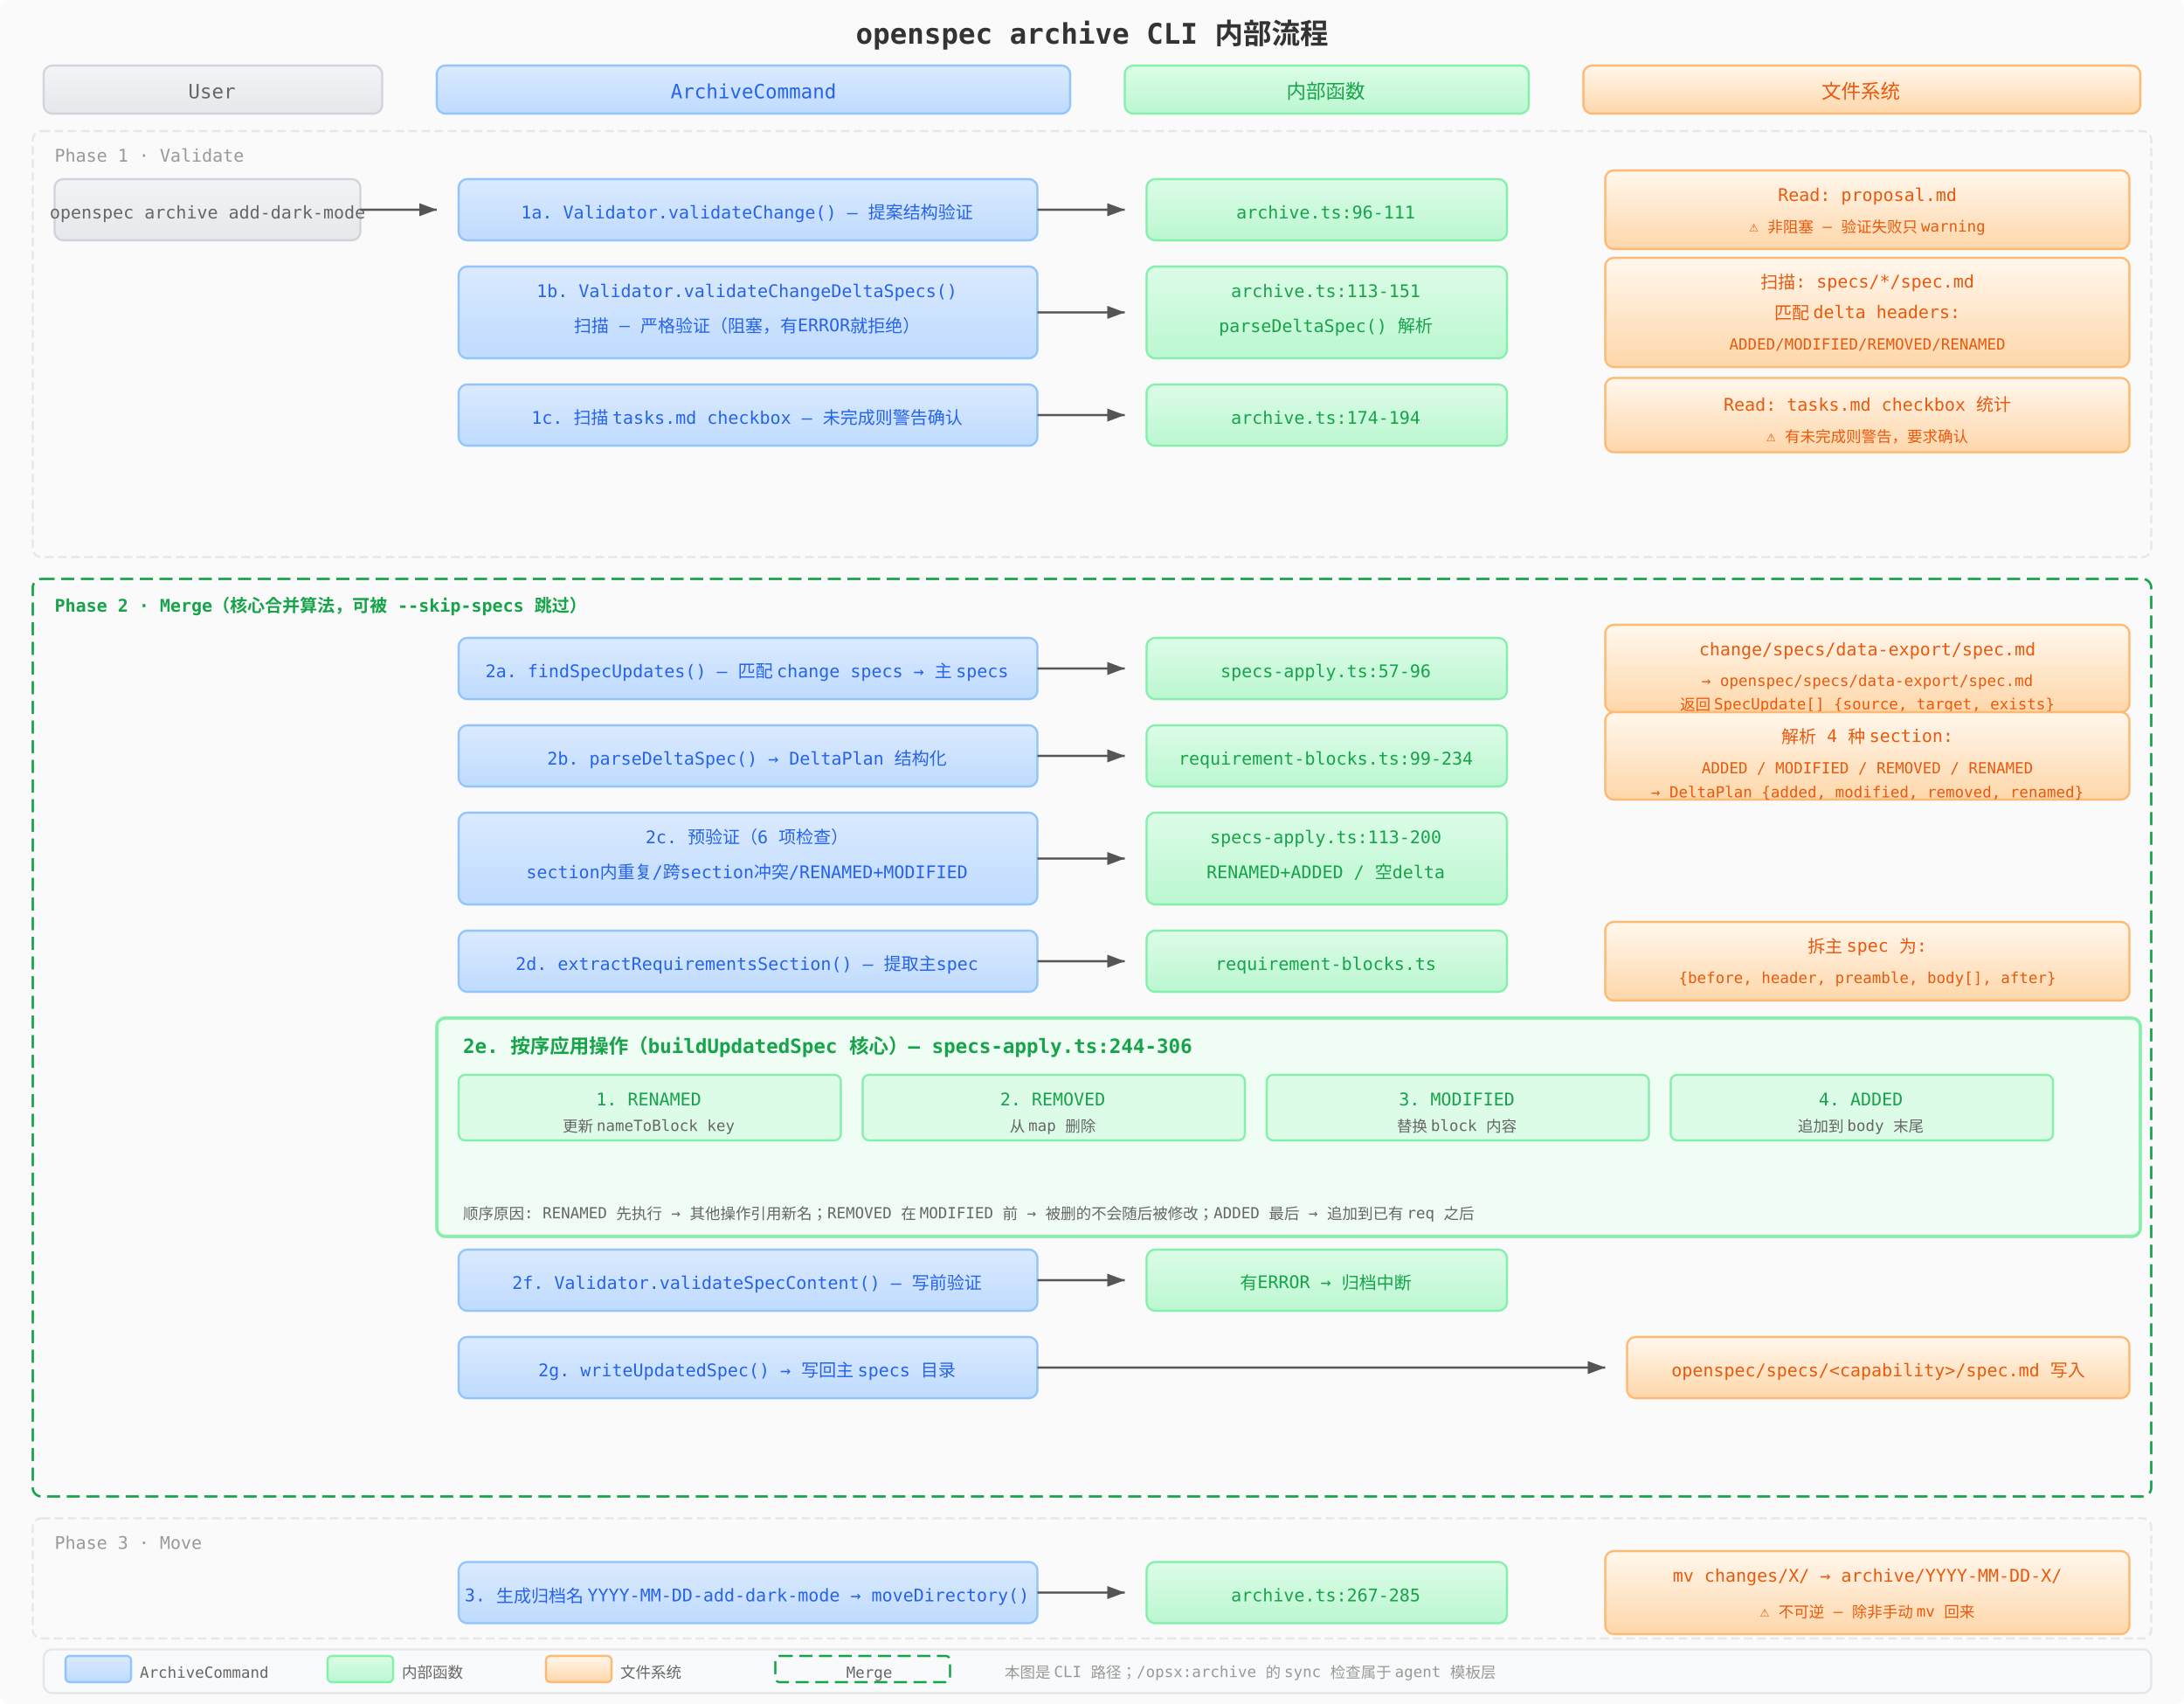
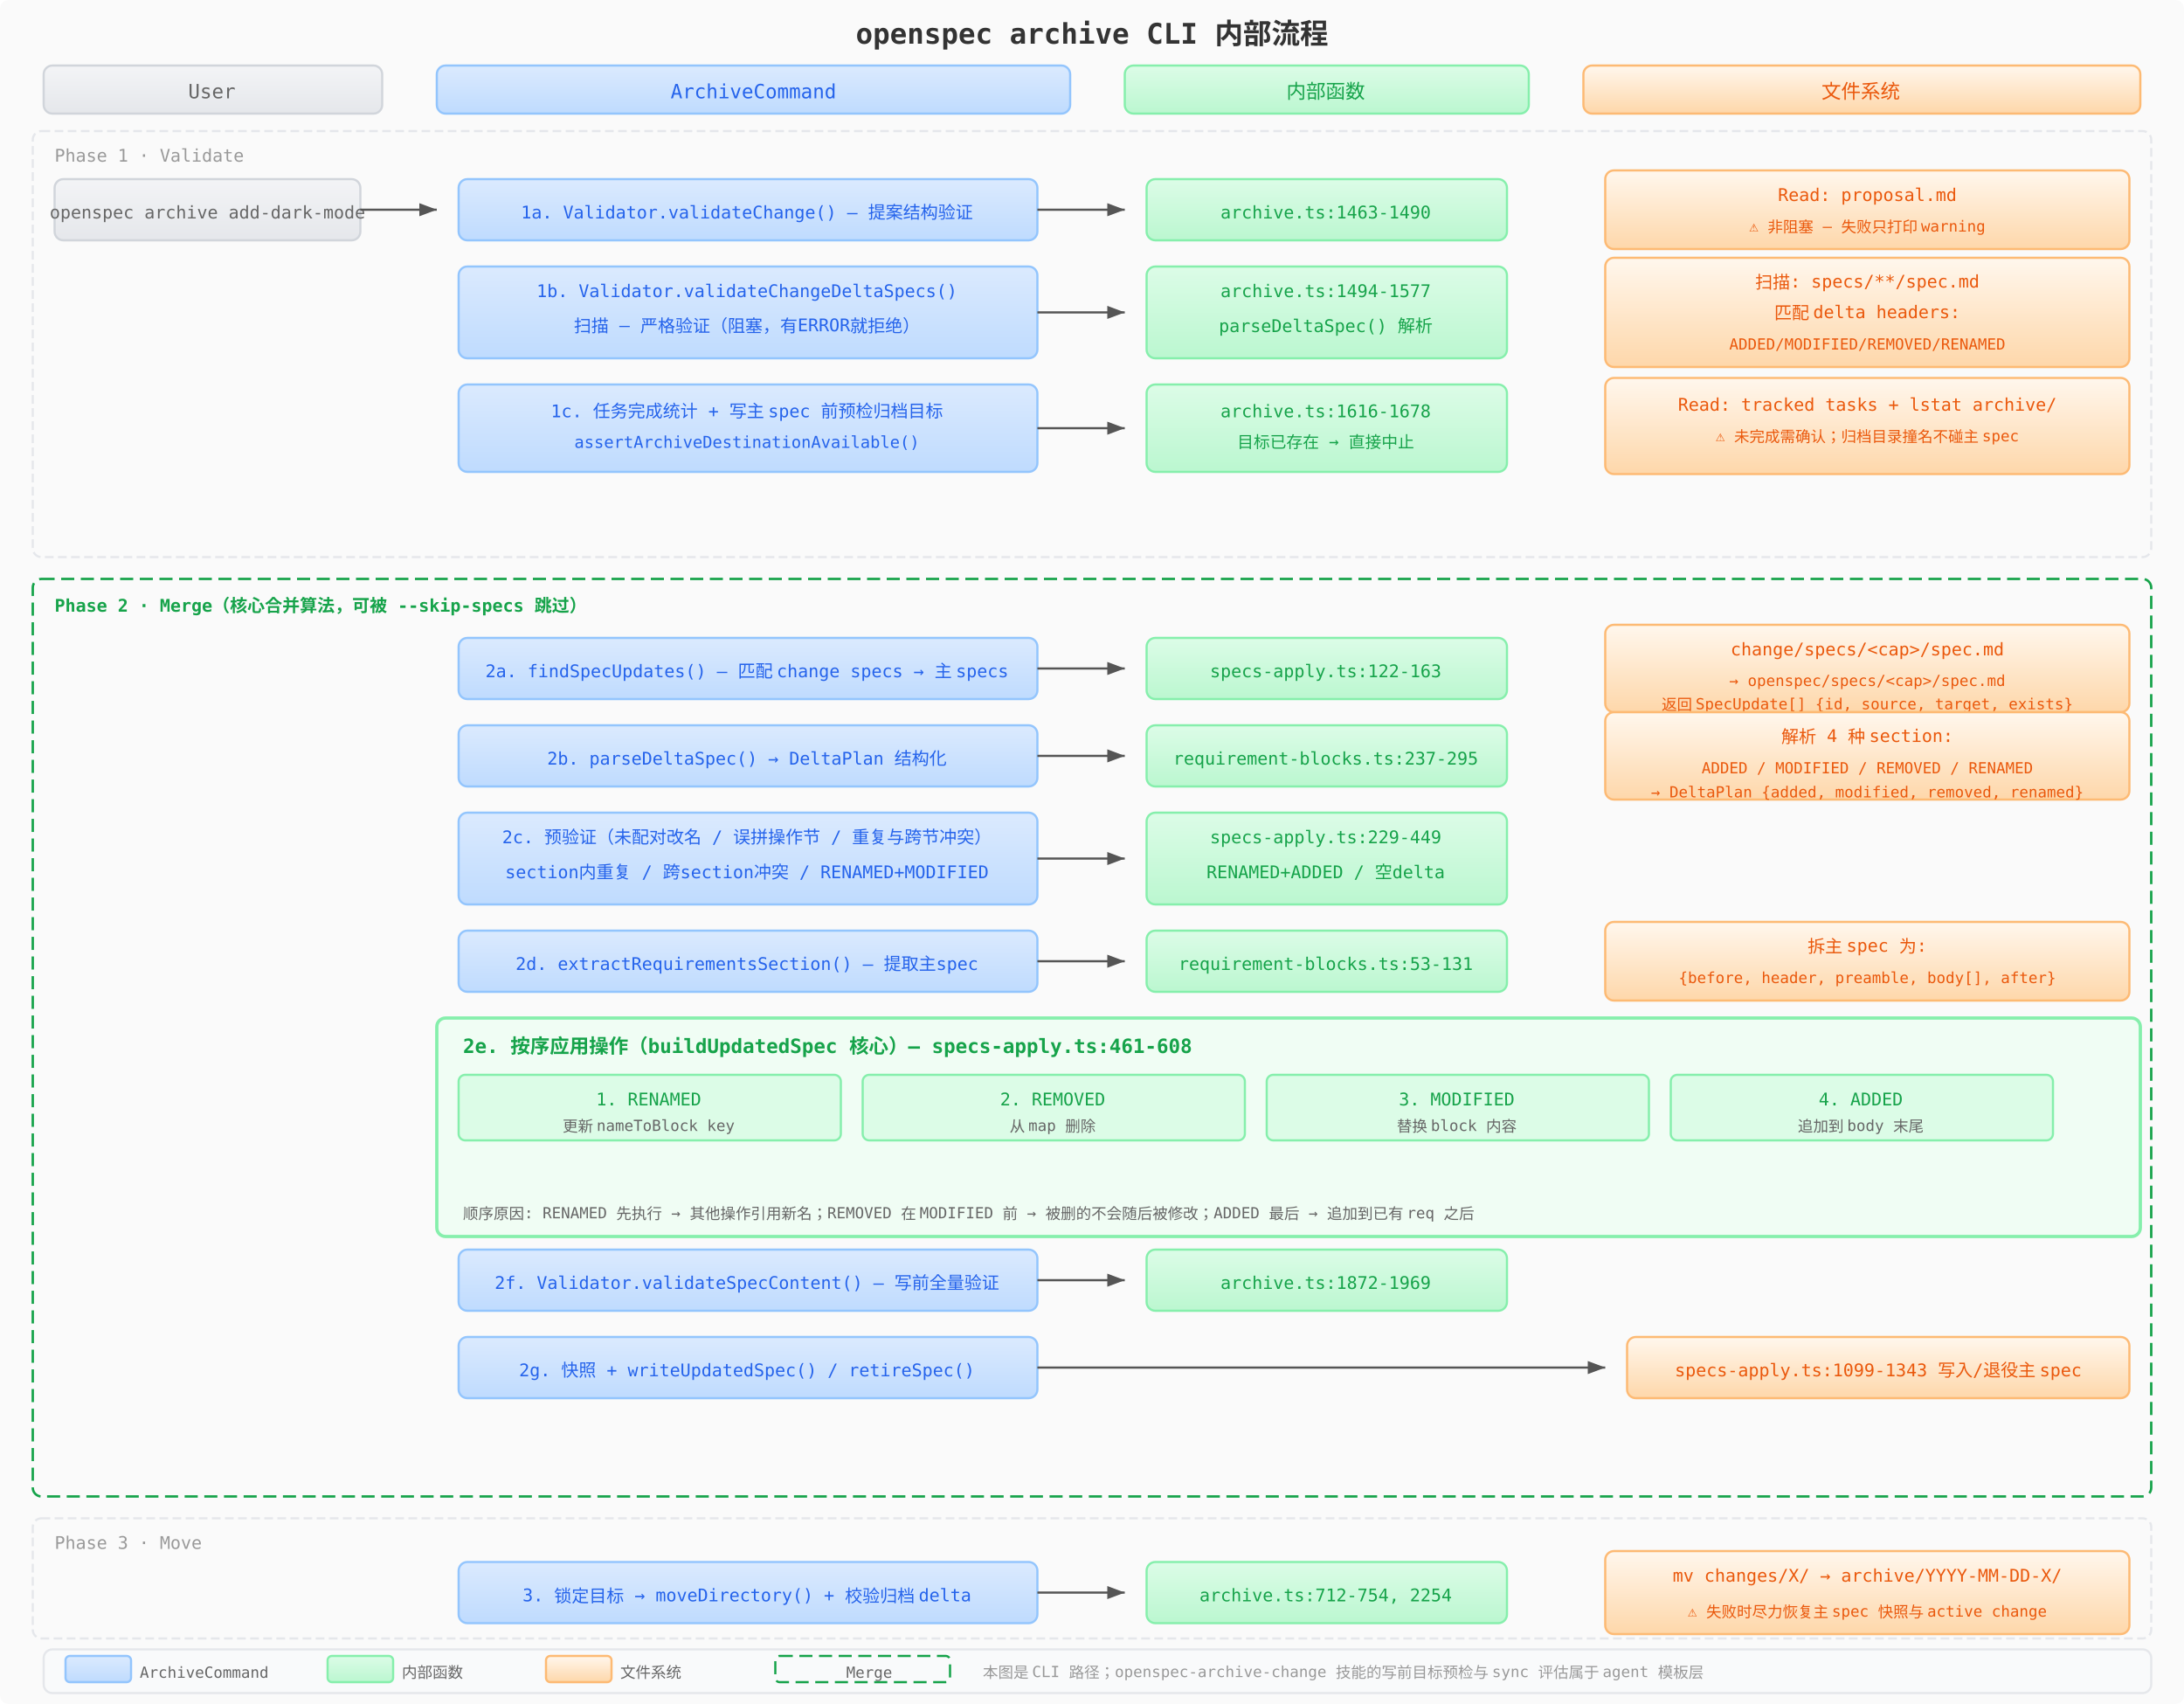
<svg xmlns="http://www.w3.org/2000/svg" viewBox="0 0 1000 780" font-family="monospace" font-size="10">
  <defs>
    <marker id="arrow" markerWidth="8" markerHeight="6" refX="8" refY="3" orient="auto">
      <path d="M0,0 L8,3 L0,6 Z" fill="#555" />
    </marker>
    <marker id="arrowGray" markerWidth="8" markerHeight="6" refX="8" refY="3" orient="auto">
      <path d="M0,0 L8,3 L0,6 Z" fill="#999" />
    </marker>
    <linearGradient id="agentGrad" x1="0" y1="0" x2="0" y2="1">
      <stop offset="0%" stop-color="#dbeafe" />
      <stop offset="100%" stop-color="#bfdbfe" />
    </linearGradient>
    <linearGradient id="cliGrad" x1="0" y1="0" x2="0" y2="1">
      <stop offset="0%" stop-color="#dcfce7" />
      <stop offset="100%" stop-color="#bbf7d0" />
    </linearGradient>
    <linearGradient id="fsGrad" x1="0" y1="0" x2="0" y2="1">
      <stop offset="0%" stop-color="#fff7ed" />
      <stop offset="100%" stop-color="#fed7aa" />
    </linearGradient>
    <linearGradient id="userGrad" x1="0" y1="0" x2="0" y2="1">
      <stop offset="0%" stop-color="#f3f4f6" />
      <stop offset="100%" stop-color="#e5e7eb" />
    </linearGradient>
  </defs>
  <rect width="1000" height="780" fill="#fafafa" rx="4" />
  <text x="500" y="20" text-anchor="middle" font-size="13" font-weight="bold" fill="#333">openspec archive CLI 内部流程</text>
  <rect x="20" y="30" width="155" height="22" rx="4" fill="url(#userGrad)" stroke="#d1d5db" />
  <text x="97" y="45" text-anchor="middle" font-size="9" fill="#666">User</text>
  <rect x="200" y="30" width="290" height="22" rx="4" fill="url(#agentGrad)" stroke="#93c5fd" />
  <text x="345" y="45" text-anchor="middle" font-size="9" fill="#2563eb">ArchiveCommand</text>
  <rect x="515" y="30" width="185" height="22" rx="4" fill="url(#cliGrad)" stroke="#86efac" />
  <text x="607" y="45" text-anchor="middle" font-size="9" fill="#16a34a">内部函数</text>
  <rect x="725" y="30" width="255" height="22" rx="4" fill="url(#fsGrad)" stroke="#fdba74" />
  <text x="852" y="45" text-anchor="middle" font-size="9" fill="#ea580c">文件系统</text>
  <rect x="15" y="60" width="970" height="195" rx="4" fill="none" stroke="#e5e7eb" stroke-dasharray="4,2" />
  <text x="25" y="74" font-size="8" fill="#999">Phase 1 · Validate</text>
  <rect x="25" y="82" width="140" height="28" rx="4" fill="url(#userGrad)" stroke="#d1d5db" />
  <text x="95" y="100" text-anchor="middle" font-size="8" fill="#666">openspec archive add-dark-mode</text>
  <line x1="165" y1="96" x2="200" y2="96" stroke="#555" marker-end="url(#arrow)" />
  <rect x="210" y="82" width="265" height="28" rx="4" fill="url(#agentGrad)" stroke="#93c5fd" />
  <text x="342" y="100" text-anchor="middle" font-size="8" fill="#2563eb">1a. Validator.validateChange() — 提案结构验证</text>
  <line x1="475" y1="96" x2="515" y2="96" stroke="#555" marker-end="url(#arrow)" />
  <rect x="525" y="82" width="165" height="28" rx="4" fill="url(#cliGrad)" stroke="#86efac" />
-   <text x="607" y="100" text-anchor="middle" font-size="8" fill="#16a34a">archive.ts:96-111</text>
+   <text x="607" y="100" text-anchor="middle" font-size="8" fill="#16a34a">archive.ts:1463-1490</text>
  <rect x="735" y="78" width="240" height="36" rx="4" fill="url(#fsGrad)" stroke="#fdba74" />
  <text x="855" y="92" text-anchor="middle" font-size="8" fill="#ea580c">Read: proposal.md</text>
-   <text x="855" y="106" text-anchor="middle" font-size="7" fill="#ea580c">⚠ 非阻塞 — 验证失败只 warning</text>
+   <text x="855" y="106" text-anchor="middle" font-size="7" fill="#ea580c">⚠ 非阻塞 — 失败只打印 warning</text>
  <rect x="210" y="122" width="265" height="42" rx="4" fill="url(#agentGrad)" stroke="#93c5fd" />
  <text x="342" y="136" text-anchor="middle" font-size="8" fill="#2563eb">1b. Validator.validateChangeDeltaSpecs()</text>
  <text x="342" y="152" text-anchor="middle" font-size="8" fill="#2563eb">    扫描 — 严格验证（阻塞，有ERROR就拒绝）</text>
  <line x1="475" y1="143" x2="515" y2="143" stroke="#555" marker-end="url(#arrow)" />
  <rect x="525" y="122" width="165" height="42" rx="4" fill="url(#cliGrad)" stroke="#86efac" />
-   <text x="607" y="136" text-anchor="middle" font-size="8" fill="#16a34a">archive.ts:113-151</text>
+   <text x="607" y="136" text-anchor="middle" font-size="8" fill="#16a34a">archive.ts:1494-1577</text>
  <text x="607" y="152" text-anchor="middle" font-size="8" fill="#16a34a">parseDeltaSpec() 解析</text>
  <rect x="735" y="118" width="240" height="50" rx="4" fill="url(#fsGrad)" stroke="#fdba74" />
-   <text x="855" y="132" text-anchor="middle" font-size="8" fill="#ea580c">扫描: specs/*/spec.md</text>
+   <text x="855" y="132" text-anchor="middle" font-size="8" fill="#ea580c">扫描: specs/**/spec.md</text>
  <text x="855" y="146" text-anchor="middle" font-size="8" fill="#ea580c">匹配 delta headers:</text>
  <text x="855" y="160" text-anchor="middle" font-size="7" fill="#ea580c">ADDED/MODIFIED/REMOVED/RENAMED</text>
-   <rect x="210" y="176" width="265" height="28" rx="4" fill="url(#agentGrad)" stroke="#93c5fd" />
-   <text x="342" y="194" text-anchor="middle" font-size="8" fill="#2563eb">1c. 扫描 tasks.md checkbox — 未完成则警告确认</text>
-   <line x1="475" y1="190" x2="515" y2="190" stroke="#555" marker-end="url(#arrow)" />
-   <rect x="525" y="176" width="165" height="28" rx="4" fill="url(#cliGrad)" stroke="#86efac" />
-   <text x="607" y="194" text-anchor="middle" font-size="8" fill="#16a34a">archive.ts:174-194</text>
-   <rect x="735" y="173" width="240" height="34" rx="4" fill="url(#fsGrad)" stroke="#fdba74" />
-   <text x="855" y="188" text-anchor="middle" font-size="8" fill="#ea580c">Read: tasks.md checkbox 统计</text>
-   <text x="855" y="202" text-anchor="middle" font-size="7" fill="#ea580c">⚠ 有未完成则警告，要求确认</text>
+   <rect x="210" y="176" width="265" height="40" rx="4" fill="url(#agentGrad)" stroke="#93c5fd" />
+   <text x="342" y="191" text-anchor="middle" font-size="8" fill="#2563eb">1c. 任务完成统计 + 写主 spec 前预检归档目标</text>
+   <text x="342" y="205" text-anchor="middle" font-size="7.5" fill="#2563eb">assertArchiveDestinationAvailable()</text>
+   <line x1="475" y1="196" x2="515" y2="196" stroke="#555" marker-end="url(#arrow)" />
+   <rect x="525" y="176" width="165" height="40" rx="4" fill="url(#cliGrad)" stroke="#86efac" />
+   <text x="607" y="191" text-anchor="middle" font-size="8" fill="#16a34a">archive.ts:1616-1678</text>
+   <text x="607" y="205" text-anchor="middle" font-size="7.5" fill="#16a34a">目标已存在 → 直接中止</text>
+   <rect x="735" y="173" width="240" height="44" rx="4" fill="url(#fsGrad)" stroke="#fdba74" />
+   <text x="855" y="188" text-anchor="middle" font-size="8" fill="#ea580c">Read: tracked tasks + lstat archive/</text>
+   <text x="855" y="202" text-anchor="middle" font-size="7" fill="#ea580c">⚠ 未完成需确认；归档目录撞名不碰主 spec</text>
  <rect x="15" y="265" width="970" height="420" rx="4" fill="none" stroke="#16a34a" stroke-width="1.1" stroke-dasharray="6,3" />
  <text x="25" y="280" font-size="8" fill="#16a34a" font-weight="bold">Phase 2 · Merge（核心合并算法，可被 --skip-specs 跳过）</text>
  <rect x="210" y="292" width="265" height="28" rx="4" fill="url(#agentGrad)" stroke="#93c5fd" />
  <text x="342" y="310" text-anchor="middle" font-size="8" fill="#2563eb">2a. findSpecUpdates() — 匹配 change specs → 主 specs</text>
  <line x1="475" y1="306" x2="515" y2="306" stroke="#555" marker-end="url(#arrow)" />
  <rect x="525" y="292" width="165" height="28" rx="4" fill="url(#cliGrad)" stroke="#86efac" />
-   <text x="607" y="310" text-anchor="middle" font-size="8" fill="#16a34a">specs-apply.ts:57-96</text>
+   <text x="607" y="310" text-anchor="middle" font-size="8" fill="#16a34a">specs-apply.ts:122-163</text>
  <rect x="735" y="286" width="240" height="40" rx="4" fill="url(#fsGrad)" stroke="#fdba74" />
-   <text x="855" y="300" text-anchor="middle" font-size="8" fill="#ea580c">change/specs/data-export/spec.md</text>
-   <text x="855" y="314" text-anchor="middle" font-size="7" fill="#ea580c">→ openspec/specs/data-export/spec.md</text>
-   <text x="855" y="325" text-anchor="middle" font-size="7" fill="#ea580c">返回 SpecUpdate[] {source, target, exists}</text>
+   <text x="855" y="300" text-anchor="middle" font-size="8" fill="#ea580c">change/specs/&lt;cap&gt;/spec.md</text>
+   <text x="855" y="314" text-anchor="middle" font-size="7" fill="#ea580c">→ openspec/specs/&lt;cap&gt;/spec.md</text>
+   <text x="855" y="325" text-anchor="middle" font-size="7" fill="#ea580c">返回 SpecUpdate[] {id, source, target, exists}</text>
  <rect x="210" y="332" width="265" height="28" rx="4" fill="url(#agentGrad)" stroke="#93c5fd" />
  <text x="342" y="350" text-anchor="middle" font-size="8" fill="#2563eb">2b. parseDeltaSpec() → DeltaPlan 结构化</text>
  <line x1="475" y1="346" x2="515" y2="346" stroke="#555" marker-end="url(#arrow)" />
  <rect x="525" y="332" width="165" height="28" rx="4" fill="url(#cliGrad)" stroke="#86efac" />
-   <text x="607" y="350" text-anchor="middle" font-size="8" fill="#16a34a">requirement-blocks.ts:99-234</text>
+   <text x="607" y="350" text-anchor="middle" font-size="8" fill="#16a34a">requirement-blocks.ts:237-295</text>
  <rect x="735" y="326" width="240" height="40" rx="4" fill="url(#fsGrad)" stroke="#fdba74" />
  <text x="855" y="340" text-anchor="middle" font-size="8" fill="#ea580c">解析 4 种 section:</text>
  <text x="855" y="354" text-anchor="middle" font-size="7" fill="#ea580c">ADDED / MODIFIED / REMOVED / RENAMED</text>
  <text x="855" y="365" text-anchor="middle" font-size="7" fill="#ea580c">→ DeltaPlan {added, modified, removed, renamed}</text>
  <rect x="210" y="372" width="265" height="42" rx="4" fill="url(#agentGrad)" stroke="#93c5fd" />
-   <text x="342" y="386" text-anchor="middle" font-size="8" fill="#2563eb">2c. 预验证（6 项检查）</text>
-   <text x="342" y="402" text-anchor="middle" font-size="8" fill="#2563eb">    section内重复/跨section冲突/RENAMED+MODIFIED</text>
+   <text x="342" y="386" text-anchor="middle" font-size="8" fill="#2563eb">2c. 预验证（未配对改名 / 误拼操作节 / 重复与跨节冲突）</text>
+   <text x="342" y="402" text-anchor="middle" font-size="8" fill="#2563eb">    section内重复 / 跨section冲突 / RENAMED+MODIFIED</text>
  <line x1="475" y1="393" x2="515" y2="393" stroke="#555" marker-end="url(#arrow)" />
  <rect x="525" y="372" width="165" height="42" rx="4" fill="url(#cliGrad)" stroke="#86efac" />
-   <text x="607" y="386" text-anchor="middle" font-size="8" fill="#16a34a">specs-apply.ts:113-200</text>
+   <text x="607" y="386" text-anchor="middle" font-size="8" fill="#16a34a">specs-apply.ts:229-449</text>
  <text x="607" y="402" text-anchor="middle" font-size="8" fill="#16a34a">RENAMED+ADDED / 空delta</text>
  <rect x="210" y="426" width="265" height="28" rx="4" fill="url(#agentGrad)" stroke="#93c5fd" />
  <text x="342" y="444" text-anchor="middle" font-size="8" fill="#2563eb">2d. extractRequirementsSection() — 提取主spec</text>
  <line x1="475" y1="440" x2="515" y2="440" stroke="#555" marker-end="url(#arrow)" />
  <rect x="525" y="426" width="165" height="28" rx="4" fill="url(#cliGrad)" stroke="#86efac" />
-   <text x="607" y="444" text-anchor="middle" font-size="8" fill="#16a34a">requirement-blocks.ts</text>
+   <text x="607" y="444" text-anchor="middle" font-size="8" fill="#16a34a">requirement-blocks.ts:53-131</text>
  <rect x="735" y="422" width="240" height="36" rx="4" fill="url(#fsGrad)" stroke="#fdba74" />
  <text x="855" y="436" text-anchor="middle" font-size="8" fill="#ea580c">拆主 spec 为:</text>
  <text x="855" y="450" text-anchor="middle" font-size="7" fill="#ea580c">{before, header, preamble, body[], after}</text>
  <rect x="200" y="466" width="780" height="100" rx="4" fill="#f0fdf4" stroke="#86efac" stroke-width="1.5" />
-   <text x="212" y="482" font-size="9" font-weight="bold" fill="#16a34a">2e. 按序应用操作（buildUpdatedSpec 核心）— specs-apply.ts:244-306</text>
+   <text x="212" y="482" font-size="9" font-weight="bold" fill="#16a34a">2e. 按序应用操作（buildUpdatedSpec 核心）— specs-apply.ts:461-608</text>
  <rect x="210" y="492" width="175" height="30" rx="3" fill="#dcfce7" stroke="#86efac" />
  <text x="297" y="506" text-anchor="middle" font-size="8" fill="#16a34a">1. RENAMED</text>
  <text x="297" y="518" text-anchor="middle" font-size="7" fill="#666">更新 nameToBlock key</text>
  <rect x="395" y="492" width="175" height="30" rx="3" fill="#dcfce7" stroke="#86efac" />
  <text x="482" y="506" text-anchor="middle" font-size="8" fill="#16a34a">2. REMOVED</text>
  <text x="482" y="518" text-anchor="middle" font-size="7" fill="#666">从 map 删除</text>
  <rect x="580" y="492" width="175" height="30" rx="3" fill="#dcfce7" stroke="#86efac" />
  <text x="667" y="506" text-anchor="middle" font-size="8" fill="#16a34a">3. MODIFIED</text>
  <text x="667" y="518" text-anchor="middle" font-size="7" fill="#666">替换 block 内容</text>
  <rect x="765" y="492" width="175" height="30" rx="3" fill="#dcfce7" stroke="#86efac" />
  <text x="852" y="506" text-anchor="middle" font-size="8" fill="#16a34a">4. ADDED</text>
  <text x="852" y="518" text-anchor="middle" font-size="7" fill="#666">追加到 body 末尾</text>
  <text x="212" y="558" font-size="7" fill="#666">顺序原因: RENAMED 先执行 → 其他操作引用新名；REMOVED 在 MODIFIED 前 → 被删的不会随后被修改；ADDED 最后 → 追加到已有 req 之后</text>
  <rect x="210" y="572" width="265" height="28" rx="4" fill="url(#agentGrad)" stroke="#93c5fd" />
-   <text x="342" y="590" text-anchor="middle" font-size="8" fill="#2563eb">2f. Validator.validateSpecContent() — 写前验证</text>
+   <text x="342" y="590" text-anchor="middle" font-size="8" fill="#2563eb">2f. Validator.validateSpecContent() — 写前全量验证</text>
  <line x1="475" y1="586" x2="515" y2="586" stroke="#555" marker-end="url(#arrow)" />
  <rect x="525" y="572" width="165" height="28" rx="4" fill="url(#cliGrad)" stroke="#86efac" />
-   <text x="607" y="590" text-anchor="middle" font-size="8" fill="#16a34a">有ERROR → 归档中断</text>
+   <text x="607" y="590" text-anchor="middle" font-size="8" fill="#16a34a">archive.ts:1872-1969</text>
  <rect x="210" y="612" width="265" height="28" rx="4" fill="url(#agentGrad)" stroke="#93c5fd" />
-   <text x="342" y="630" text-anchor="middle" font-size="8" fill="#2563eb">2g. writeUpdatedSpec() → 写回主 specs 目录</text>
+   <text x="342" y="630" text-anchor="middle" font-size="8" fill="#2563eb">2g. 快照 + writeUpdatedSpec() / retireSpec()</text>
  <line x1="475" y1="626" x2="735" y2="626" stroke="#555" marker-end="url(#arrow)" />
  <rect x="745" y="612" width="230" height="28" rx="4" fill="url(#fsGrad)" stroke="#fdba74" />
-   <text x="860" y="630" text-anchor="middle" font-size="8" fill="#ea580c">openspec/specs/&lt;capability&gt;/spec.md 写入</text>
+   <text x="860" y="630" text-anchor="middle" font-size="8" fill="#ea580c">specs-apply.ts:1099-1343 写入/退役主 spec</text>
  <rect x="15" y="695" width="970" height="55" rx="4" fill="none" stroke="#e5e7eb" stroke-dasharray="4,2" />
  <text x="25" y="709" font-size="8" fill="#999">Phase 3 · Move</text>
  <rect x="210" y="715" width="265" height="28" rx="4" fill="url(#agentGrad)" stroke="#93c5fd" />
-   <text x="342" y="733" text-anchor="middle" font-size="8" fill="#2563eb">3. 生成归档名 YYYY-MM-DD-add-dark-mode → moveDirectory()</text>
+   <text x="342" y="733" text-anchor="middle" font-size="8" fill="#2563eb">3. 锁定目标 → moveDirectory() + 校验归档 delta</text>
  <line x1="475" y1="729" x2="515" y2="729" stroke="#555" marker-end="url(#arrow)" />
  <rect x="525" y="715" width="165" height="28" rx="4" fill="url(#cliGrad)" stroke="#86efac" />
-   <text x="607" y="733" text-anchor="middle" font-size="8" fill="#16a34a">archive.ts:267-285</text>
+   <text x="607" y="733" text-anchor="middle" font-size="8" fill="#16a34a">archive.ts:712-754, 2254</text>
  <rect x="735" y="710" width="240" height="38" rx="4" fill="url(#fsGrad)" stroke="#fdba74" />
  <text x="855" y="724" text-anchor="middle" font-size="8" fill="#ea580c">mv changes/X/ → archive/YYYY-MM-DD-X/</text>
-   <text x="855" y="740" text-anchor="middle" font-size="7" fill="#ea580c">⚠ 不可逆 — 除非手动 mv 回来</text>
+   <text x="855" y="740" text-anchor="middle" font-size="7" fill="#ea580c">⚠ 失败时尽力恢复主 spec 快照与 active change</text>
  <rect x="20" y="755" width="965" height="20" rx="4" fill="#f9fafb" stroke="#e5e7eb" />
  <rect x="30" y="758" width="30" height="12" rx="2" fill="url(#agentGrad)" stroke="#93c5fd" />
  <text x="64" y="768" font-size="7" fill="#666">ArchiveCommand</text>
  <rect x="150" y="758" width="30" height="12" rx="2" fill="url(#cliGrad)" stroke="#86efac" />
  <text x="184" y="768" font-size="7" fill="#666">内部函数</text>
  <rect x="250" y="758" width="30" height="12" rx="2" fill="url(#fsGrad)" stroke="#fdba74" />
  <text x="284" y="768" font-size="7" fill="#666">文件系统</text>
  <rect x="355" y="758" width="80" height="12" rx="2" fill="none" stroke="#16a34a" stroke-dasharray="6,3" />
  <text x="398" y="768" text-anchor="middle" font-size="7" fill="#666">Merge</text>
-   <text x="460" y="768" font-size="7" fill="#999">本图是 CLI 路径；/opsx:archive 的 sync 检查属于 agent 模板层</text>
+   <text x="450" y="768" font-size="7" fill="#999">本图是 CLI 路径；openspec-archive-change 技能的写前目标预检与 sync 评估属于 agent 模板层</text>
</svg>
